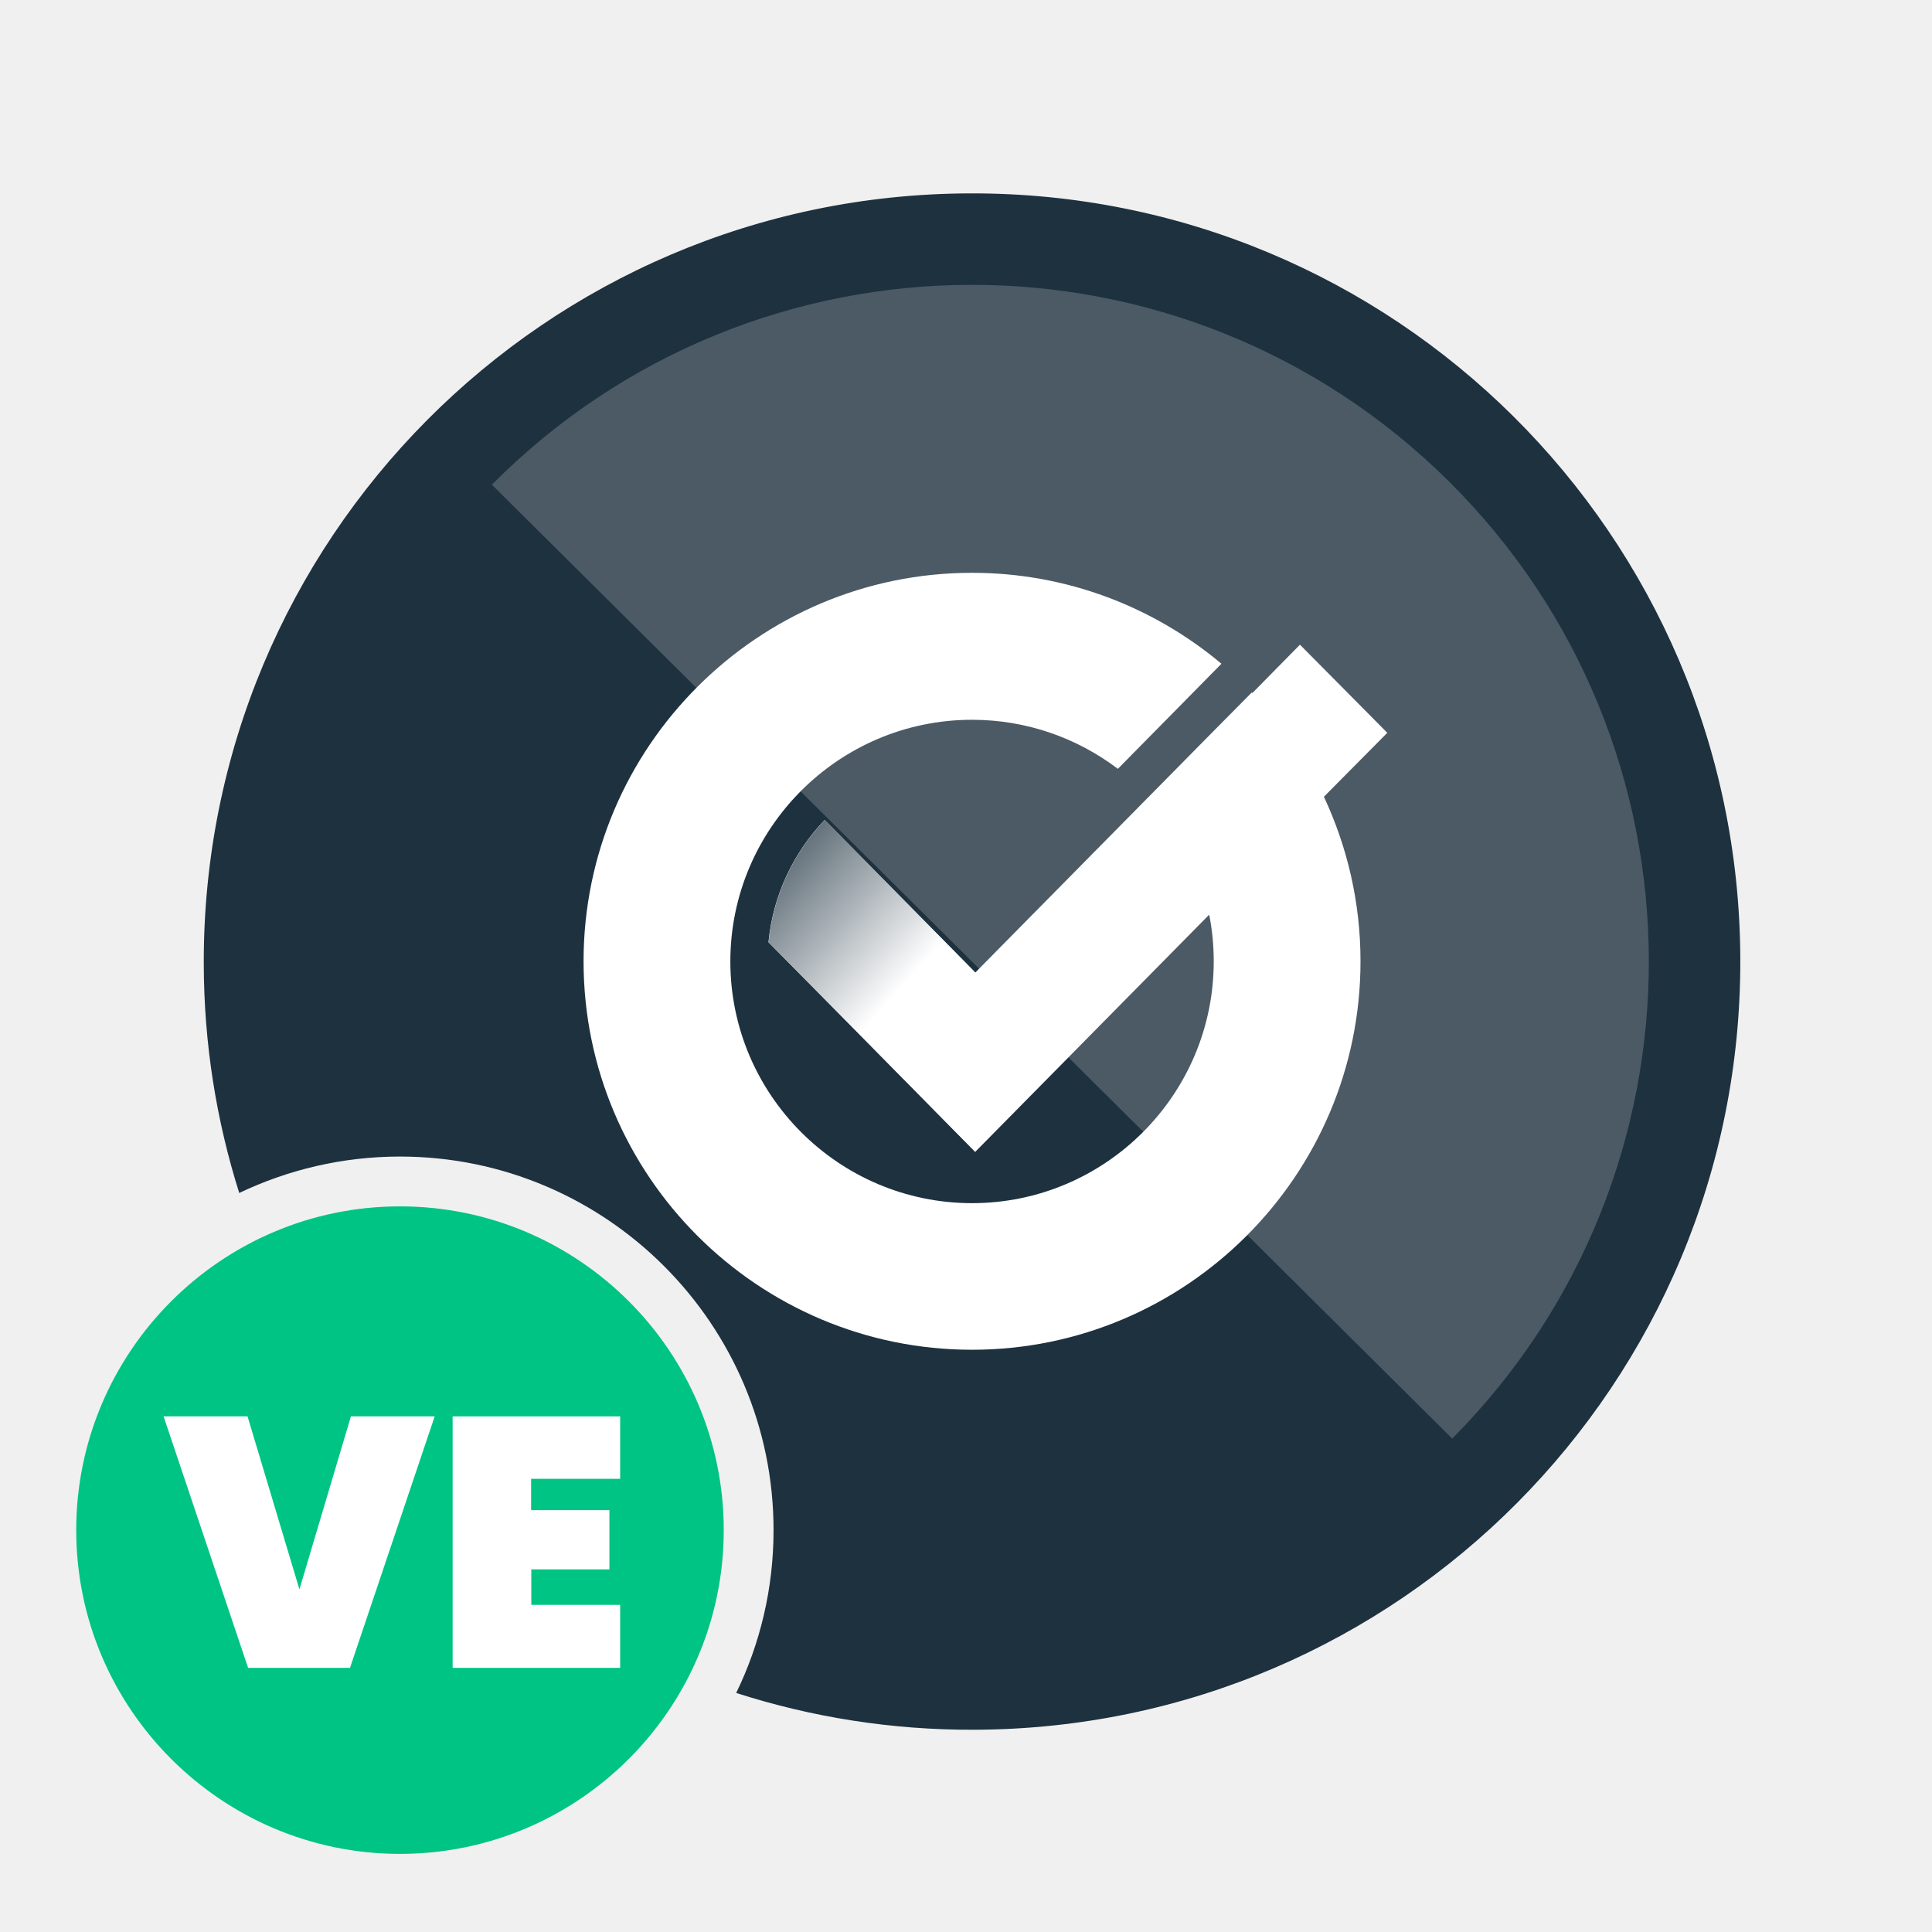
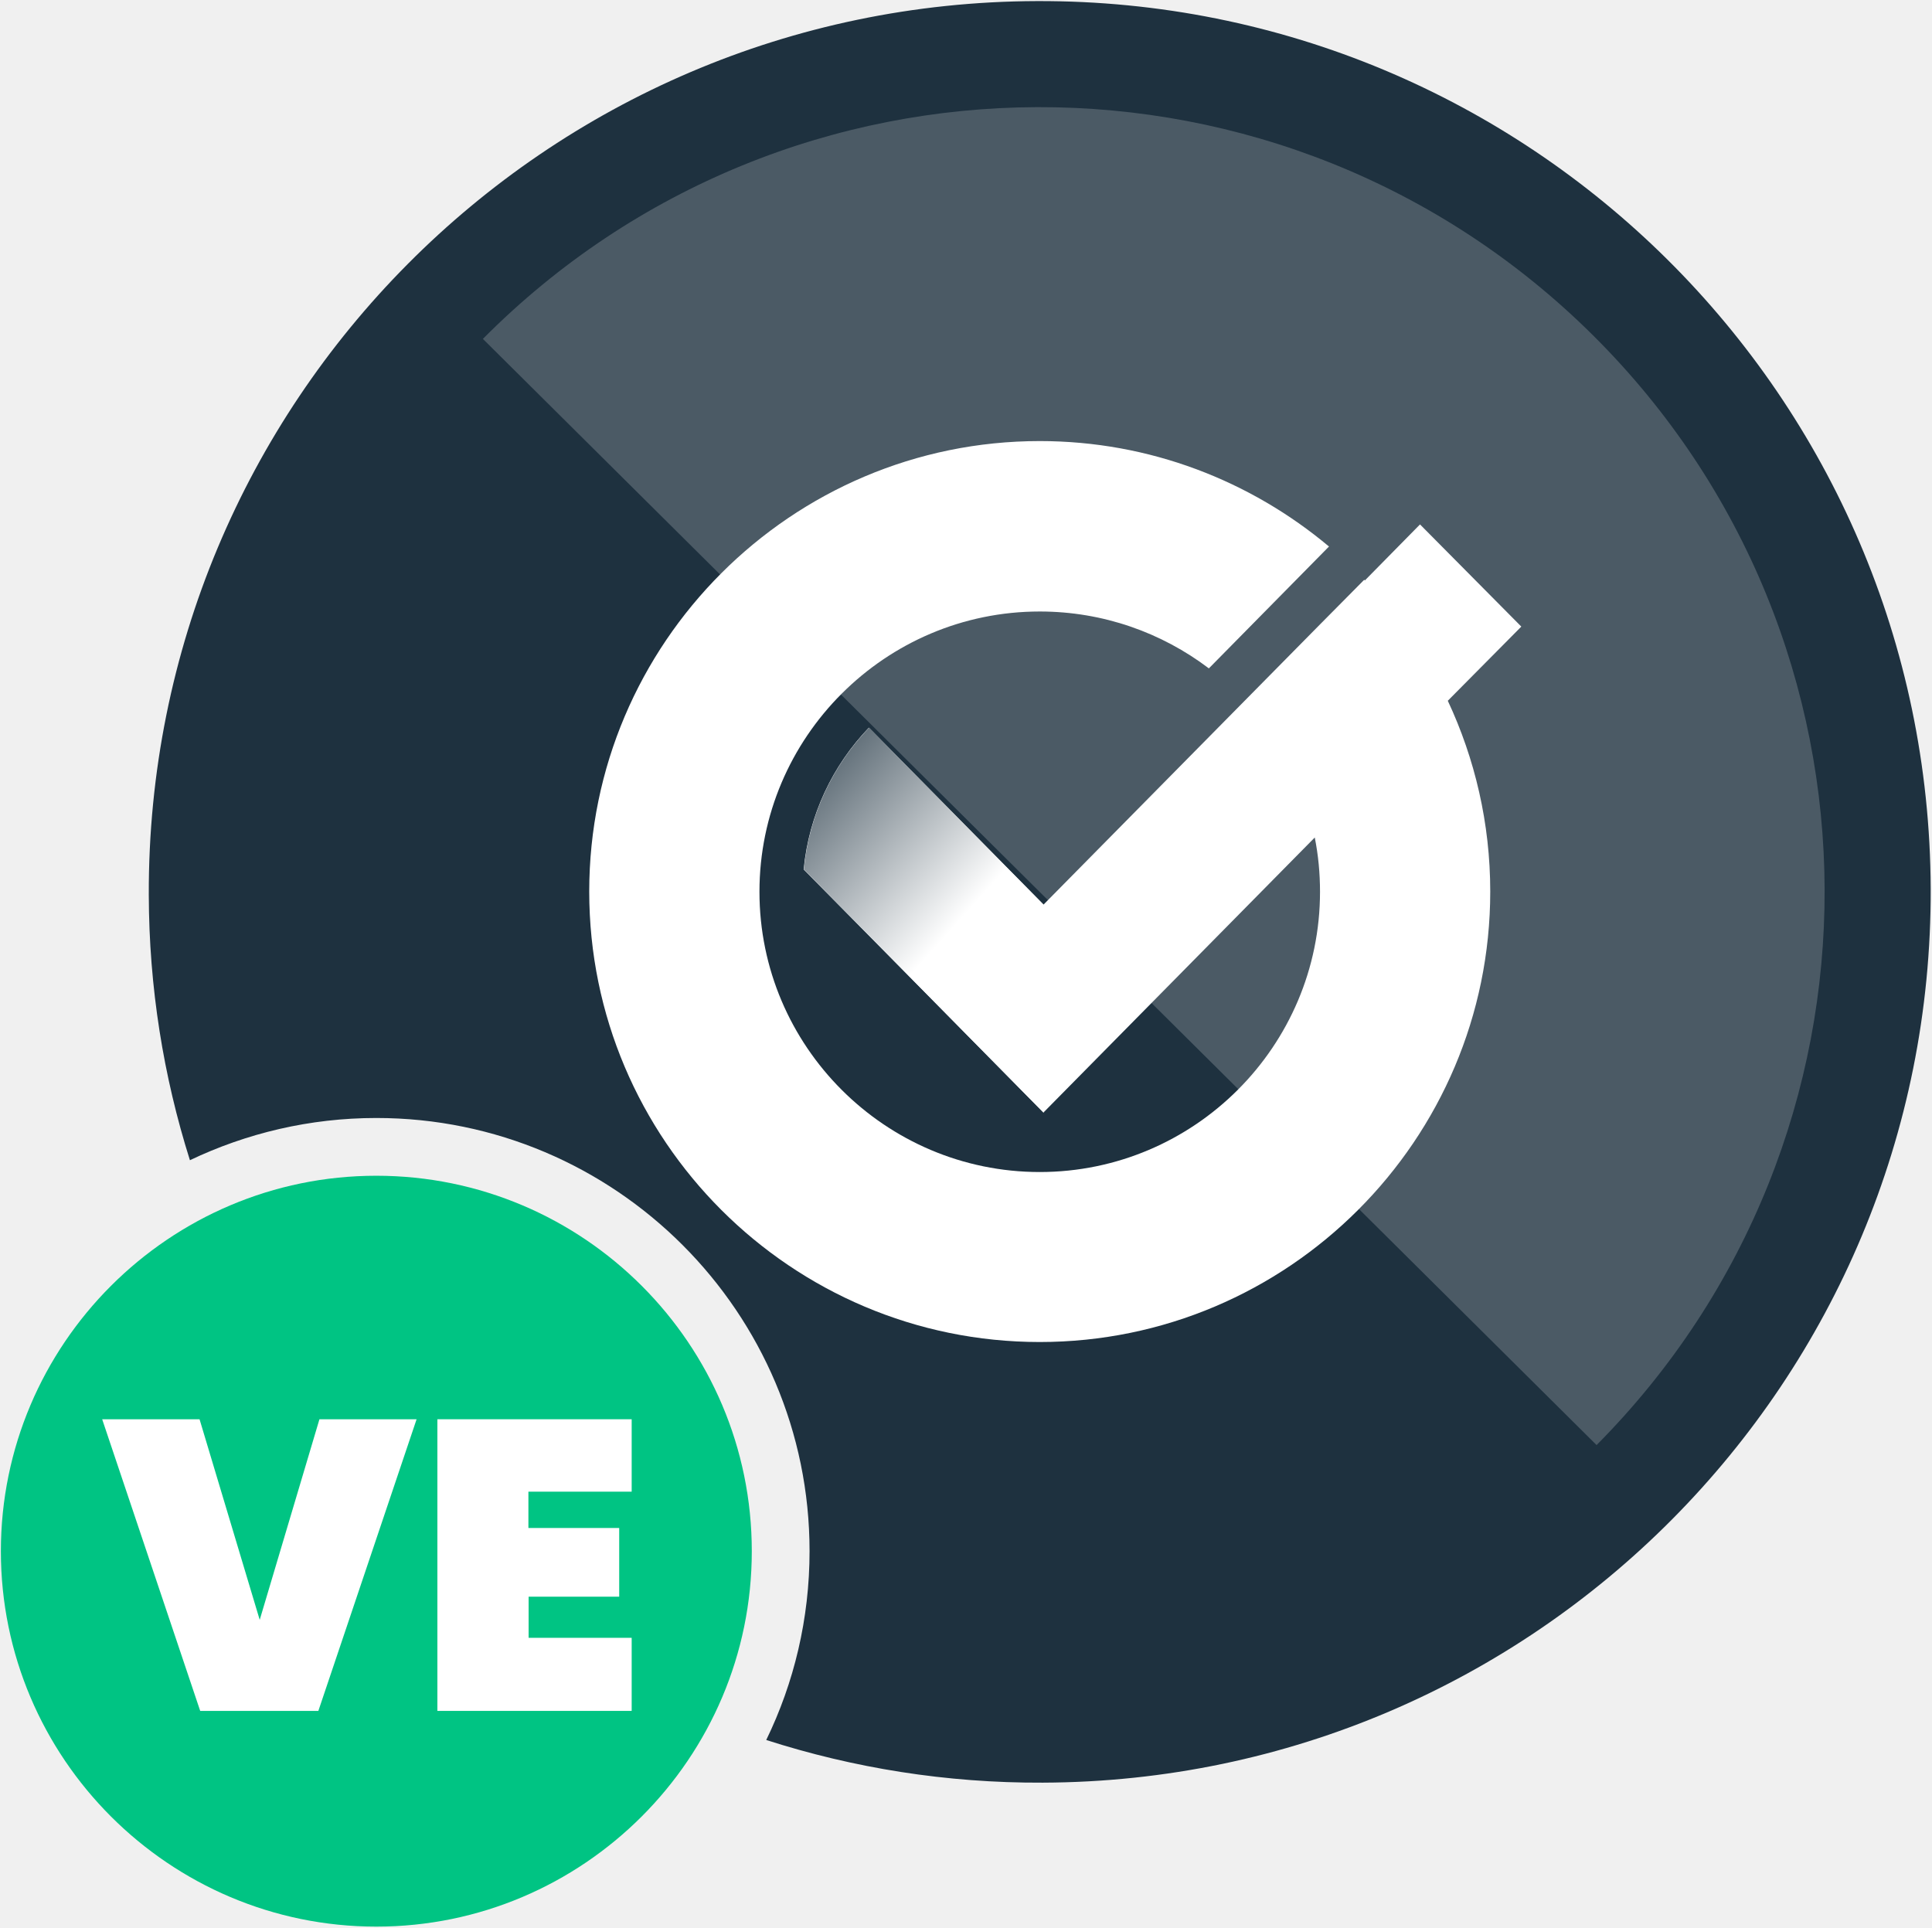
- <svg xmlns="http://www.w3.org/2000/svg" version="1.1" id="veOGV" x="0px" y="0px" viewBox="0 0 1024 1024" style="enable-background:new 0 0 1024 1024;" xml:space="preserve">
-   <style type="text/css">
- 	.st0{fill:#1E313F;}
- 	.st1{opacity:0.2;fill:#FFFFFF;}
- 	.st2{fill:#FFFFFF;}
- 	.st3{fill:url(#SVGID_1_);}
- 	.st4{fill:#00C483;}
- </style>
-   <path class="st0" d="M513.9,102.5C289,103.2,107.3,286.1,108,511c0.1,42.3,6.7,83,18.8,121.3C152.6,620,181.5,613,212,613  c109.2,0,198,88.8,198,198c0,30.9-7.1,60.2-19.8,86.3c39.8,12.8,82.3,19.7,126.4,19.5c224.9-0.8,406.6-183.7,405.8-408.6  S738.7,101.7,513.9,102.5z" />
-   <path class="st1" d="M769.7,762.5c139.6-140.6,138.9-367.7-1.7-507.3s-367.7-138.9-507.3,1.7L769.7,762.5z" />
-   <path class="st2" d="M735.3,388.4L689,341.7l-25.2,25.6c-0.1-0.1-0.2-0.2-0.3-0.3L643,387.7L516.9,515.5l-79.8-80.9  c-16.5,17.2-27.4,39.8-29.8,64.8l109.6,111.1l124-125.7c1.6,8,2.4,16.3,2.4,24.8c0,70.6-57.5,128.1-128.1,128.1  s-128.1-57.5-128.1-128.1c0-70.6,57.5-128.1,128.1-128.1c29,0,55.8,9.7,77.3,26l54.9-55.7c-35.8-30-81.9-48.2-132.2-48.2  c-113.5,0-205.9,92.4-205.9,205.9c0,113.6,92.4,205.9,205.9,205.9s205.9-92.4,205.9-205.9c0-31.2-7-60.7-19.4-87.2L735.3,388.4z" />
-   <linearGradient id="SVGID_1_" gradientUnits="userSpaceOnUse" x1="379.914" y1="435.472" x2="477.987" y2="523.435">
-     <stop offset="0" style="stop-color:#1D313F" />
-     <stop offset="1" style="stop-color:#FFFFFF" />
-   </linearGradient>
-   <path class="st3" d="M516.9,610.5L407.4,499.4c2.4-25.1,13.3-47.6,29.8-64.8l79.8,80.9V610.5z" />
-   <path class="st4" d="M212,639.4c-94.6,0-171.6,77-171.6,171.6s77,171.6,171.6,171.6s171.6-77,171.6-171.6S306.7,639.4,212,639.4z" />
-   <g>
-     <path class="st2" d="M131.2,750.7l27.5,91.7l27.3-91.7h44.4L185.5,884h-54L86.7,750.7H131.2z" />
-     <path class="st2" d="M281.5,783.8v16.6H323v31.4h-41.4v18.8h47.1V884h-88.8V750.7h88.8v33.1H281.5z" />
-   </g>
+ <svg xmlns="http://www.w3.org/2000/svg" width="883" height="881" viewBox="0 0 883 881" fill="none">
+   <path d="M473.9 0.5C249 1.2 67.3 184.1 68 409C68.1 451.3 74.7 492 86.8 530.3C112.6 518 141.5 511 172 511C281.2 511 370 599.8 370 709C370 739.9 362.9 769.2 350.2 795.3C390 808.1 432.5 815 476.6 814.8C701.5 814 883.2 631.1 882.4 406.2C881.6 181.3 698.7 -0.3 473.9 0.5Z" fill="#1E313F" />
+   <path opacity="0.2" d="M729.7 660.5C869.3 519.9 868.6 292.8 728 153.2C587.4 13.6 360.3 14.3 220.7 154.9L729.7 660.5Z" fill="white" />
+   <path d="M695.3 286.4L649 239.7L623.8 265.3C623.7 265.2 623.6 265.1 623.5 265L603 285.7L476.9 413.5L397.1 332.6C380.6 349.8 369.7 372.4 367.3 397.4L476.9 508.5L600.9 382.8C602.5 390.8 603.3 399.1 603.3 407.6C603.3 478.2 545.8 535.7 475.2 535.7C404.6 535.7 347.1 478.2 347.1 407.6C347.1 337 404.6 279.5 475.2 279.5C504.2 279.5 531 289.2 552.5 305.5L607.4 249.8C571.6 219.8 525.5 201.6 475.2 201.6C361.7 201.6 269.3 294 269.3 407.5C269.3 521.1 361.7 613.4 475.2 613.4C588.7 613.4 681.1 521 681.1 407.5C681.1 376.3 674.1 346.8 661.7 320.3L695.3 286.4Z" fill="white" />
+   <path d="M476.9 508.5L367.4 397.4C369.8 372.3 380.7 349.8 397.2 332.6L477 413.5V508.5H476.9Z" fill="url(#paint0_linear_1_17)" />
+   <path d="M172 537.4C77.4 537.4 0.4 614.4 0.4 709C0.4 803.6 77.4 880.6 172 880.6C266.6 880.6 343.6 803.6 343.6 709C343.6 614.4 266.7 537.4 172 537.4Z" fill="#00C483" />
+   <path d="M91.2 648.7L118.7 740.4L146 648.7H190.4L145.5 782H91.5L46.7 648.7H91.2Z" fill="white" />
+   <path d="M241.5 681.8V698.4H283V729.8H241.6V748.6H288.7V782H199.9V648.7H288.7V681.8H241.5V681.8Z" fill="white" />
+   <defs>
+     <linearGradient id="paint0_linear_1_17" x1="339.914" y1="333.472" x2="437.987" y2="421.435" gradientUnits="userSpaceOnUse">
+       <stop stop-color="#1D313F" />
+       <stop offset="1" stop-color="white" />
+     </linearGradient>
+   </defs>
</svg>
